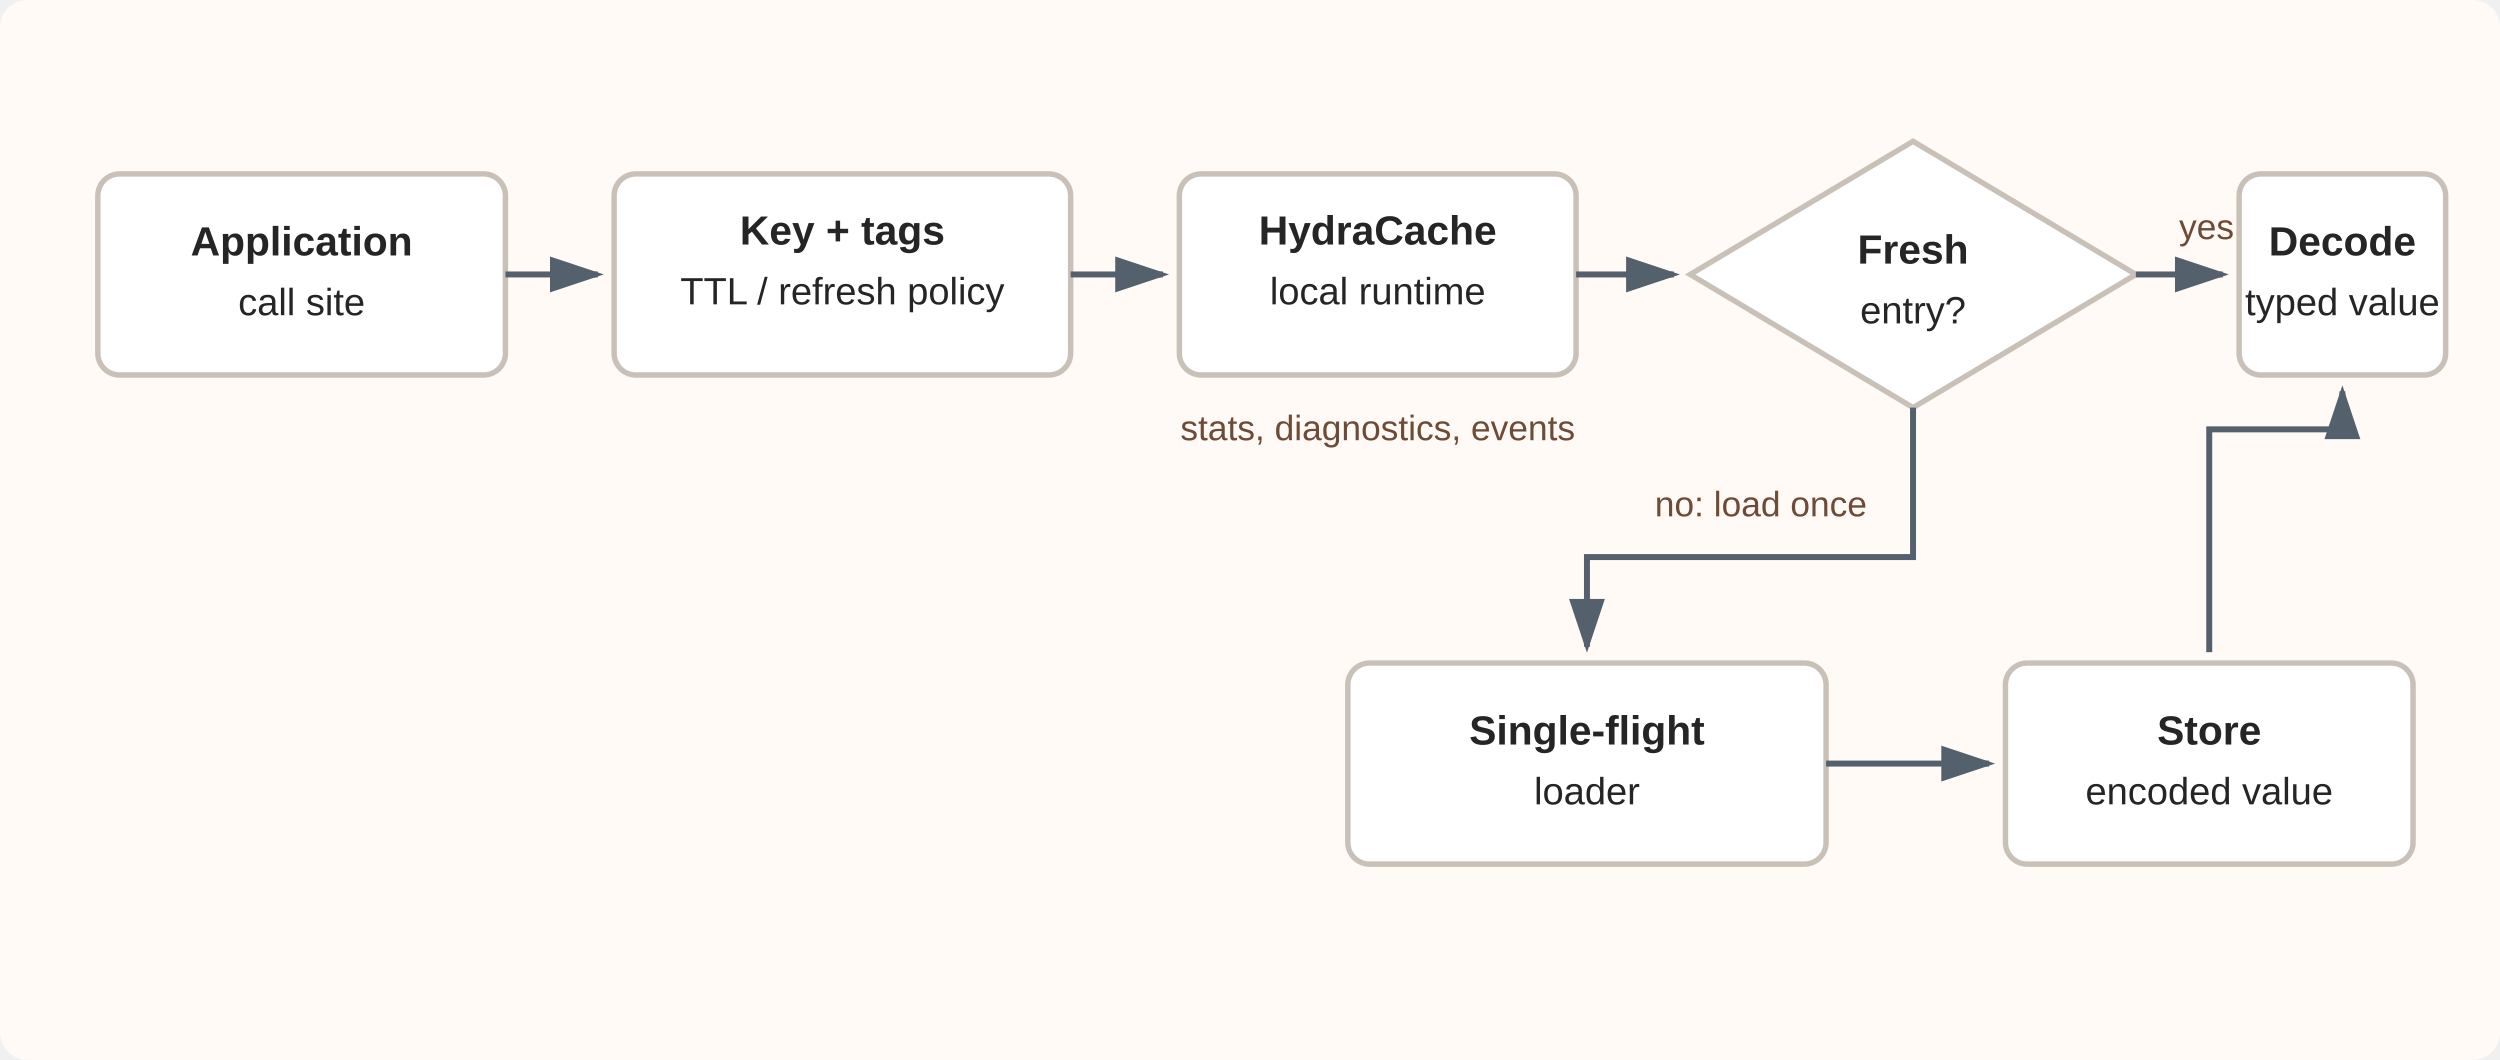
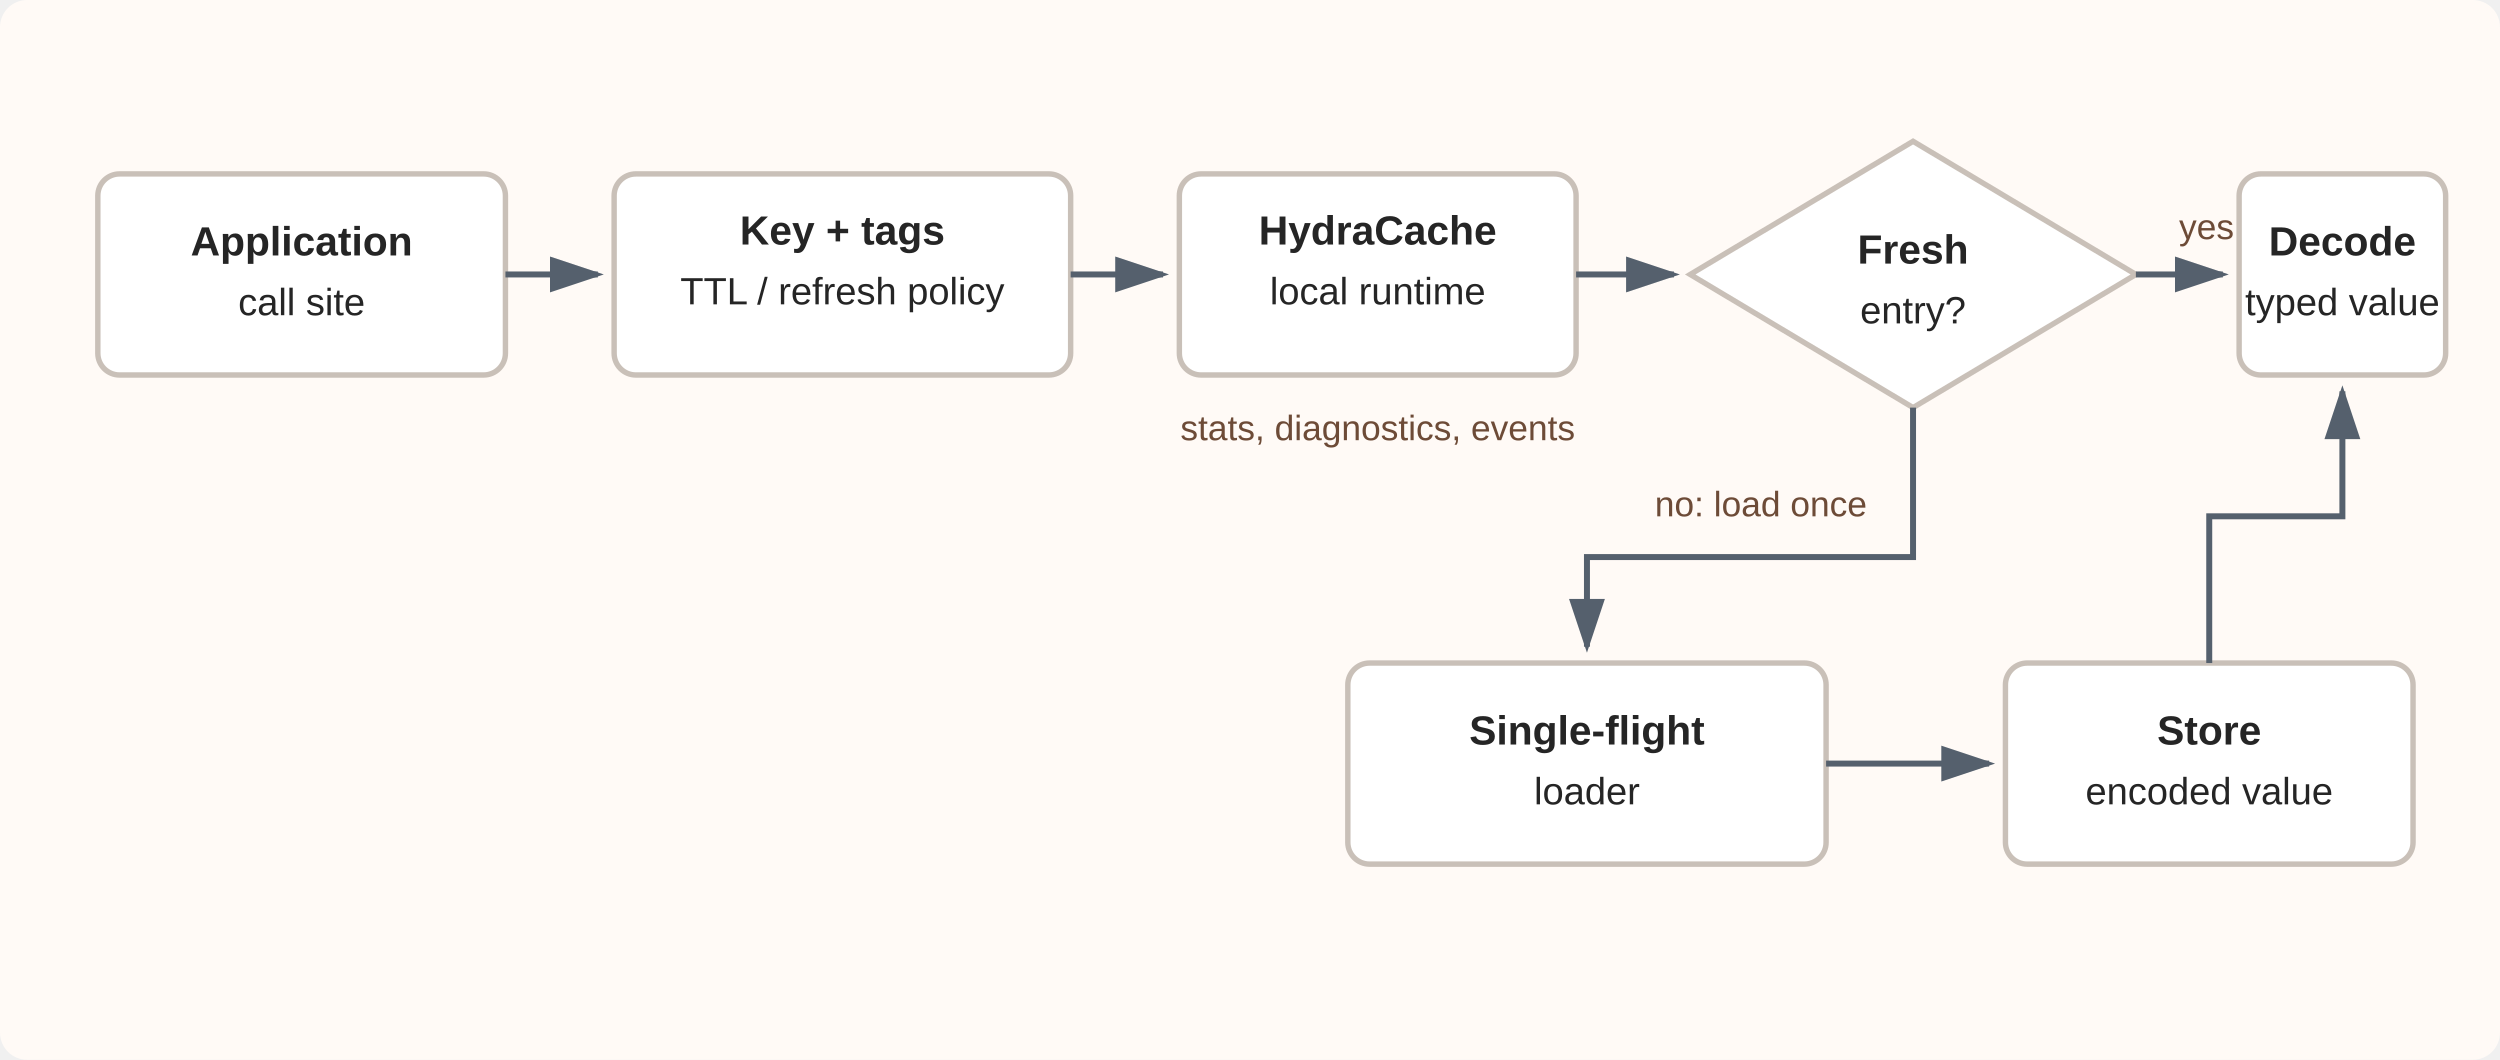
<svg xmlns="http://www.w3.org/2000/svg" width="920" height="390" viewBox="0 0 920 390" role="img" aria-labelledby="title desc">
  <defs>
    <marker id="arrow" markerWidth="10" markerHeight="10" refX="8" refY="3" orient="auto" markerUnits="strokeWidth">
      <path d="M0,0 L0,6 L9,3 z" fill="#55606d" />
    </marker>
  </defs>
  <rect width="920" height="390" rx="10" fill="#fffaf6" />
  <g fill="#ffffff" stroke="#c9c0b8" stroke-width="2">
    <rect x="36" y="64" width="150" height="74" rx="8" />
    <rect x="226" y="64" width="168" height="74" rx="8" />
    <rect x="434" y="64" width="146" height="74" rx="8" />
    <path d="M704 52 L786 101 L704 150 L622 101 z" />
    <rect x="824" y="64" width="76" height="74" rx="8" />
    <rect x="496" y="244" width="176" height="74" rx="8" />
    <rect x="738" y="244" width="150" height="74" rx="8" />
  </g>
  <g font-family="Arial, sans-serif" fill="#252525" text-anchor="middle">
    <text x="111" y="94" font-size="15" font-weight="700">Application</text>
    <text x="111" y="116" font-size="14">call site</text>
    <text x="310" y="90" font-size="15" font-weight="700">Key + tags</text>
    <text x="310" y="112" font-size="14">TTL / refresh policy</text>
    <text x="507" y="90" font-size="15" font-weight="700">HydraCache</text>
    <text x="507" y="112" font-size="14">local runtime</text>
    <text x="704" y="97" font-size="15" font-weight="700">Fresh</text>
    <text x="704" y="119" font-size="14">entry?</text>
    <text x="862" y="94" font-size="15" font-weight="700">Decode</text>
    <text x="862" y="116" font-size="14">typed value</text>
    <text x="584" y="274" font-size="15" font-weight="700">Single-flight</text>
    <text x="584" y="296" font-size="14">loader</text>
    <text x="813" y="274" font-size="15" font-weight="700">Store</text>
    <text x="813" y="296" font-size="14">encoded value</text>
  </g>
  <g stroke="#55606d" stroke-width="2.2" fill="none" marker-end="url(#arrow)">
    <path d="M186 101 H220" />
    <path d="M394 101 H428" />
    <path d="M580 101 H616" />
    <path d="M786 101 H818" />
    <path d="M704 150 V205 H584 V238" />
    <path d="M672 281 H732" />
-     <path d="M813 240 V158 H862 V144" />
+     <path d="M813 244 V190 H862 V144" />
  </g>
  <g font-family="Arial, sans-serif" fill="#6d4b37" font-size="13" text-anchor="middle">
    <text x="812" y="88">yes</text>
    <text x="648" y="190">no: load once</text>
    <text x="507" y="162">stats, diagnostics, events</text>
  </g>
</svg>
